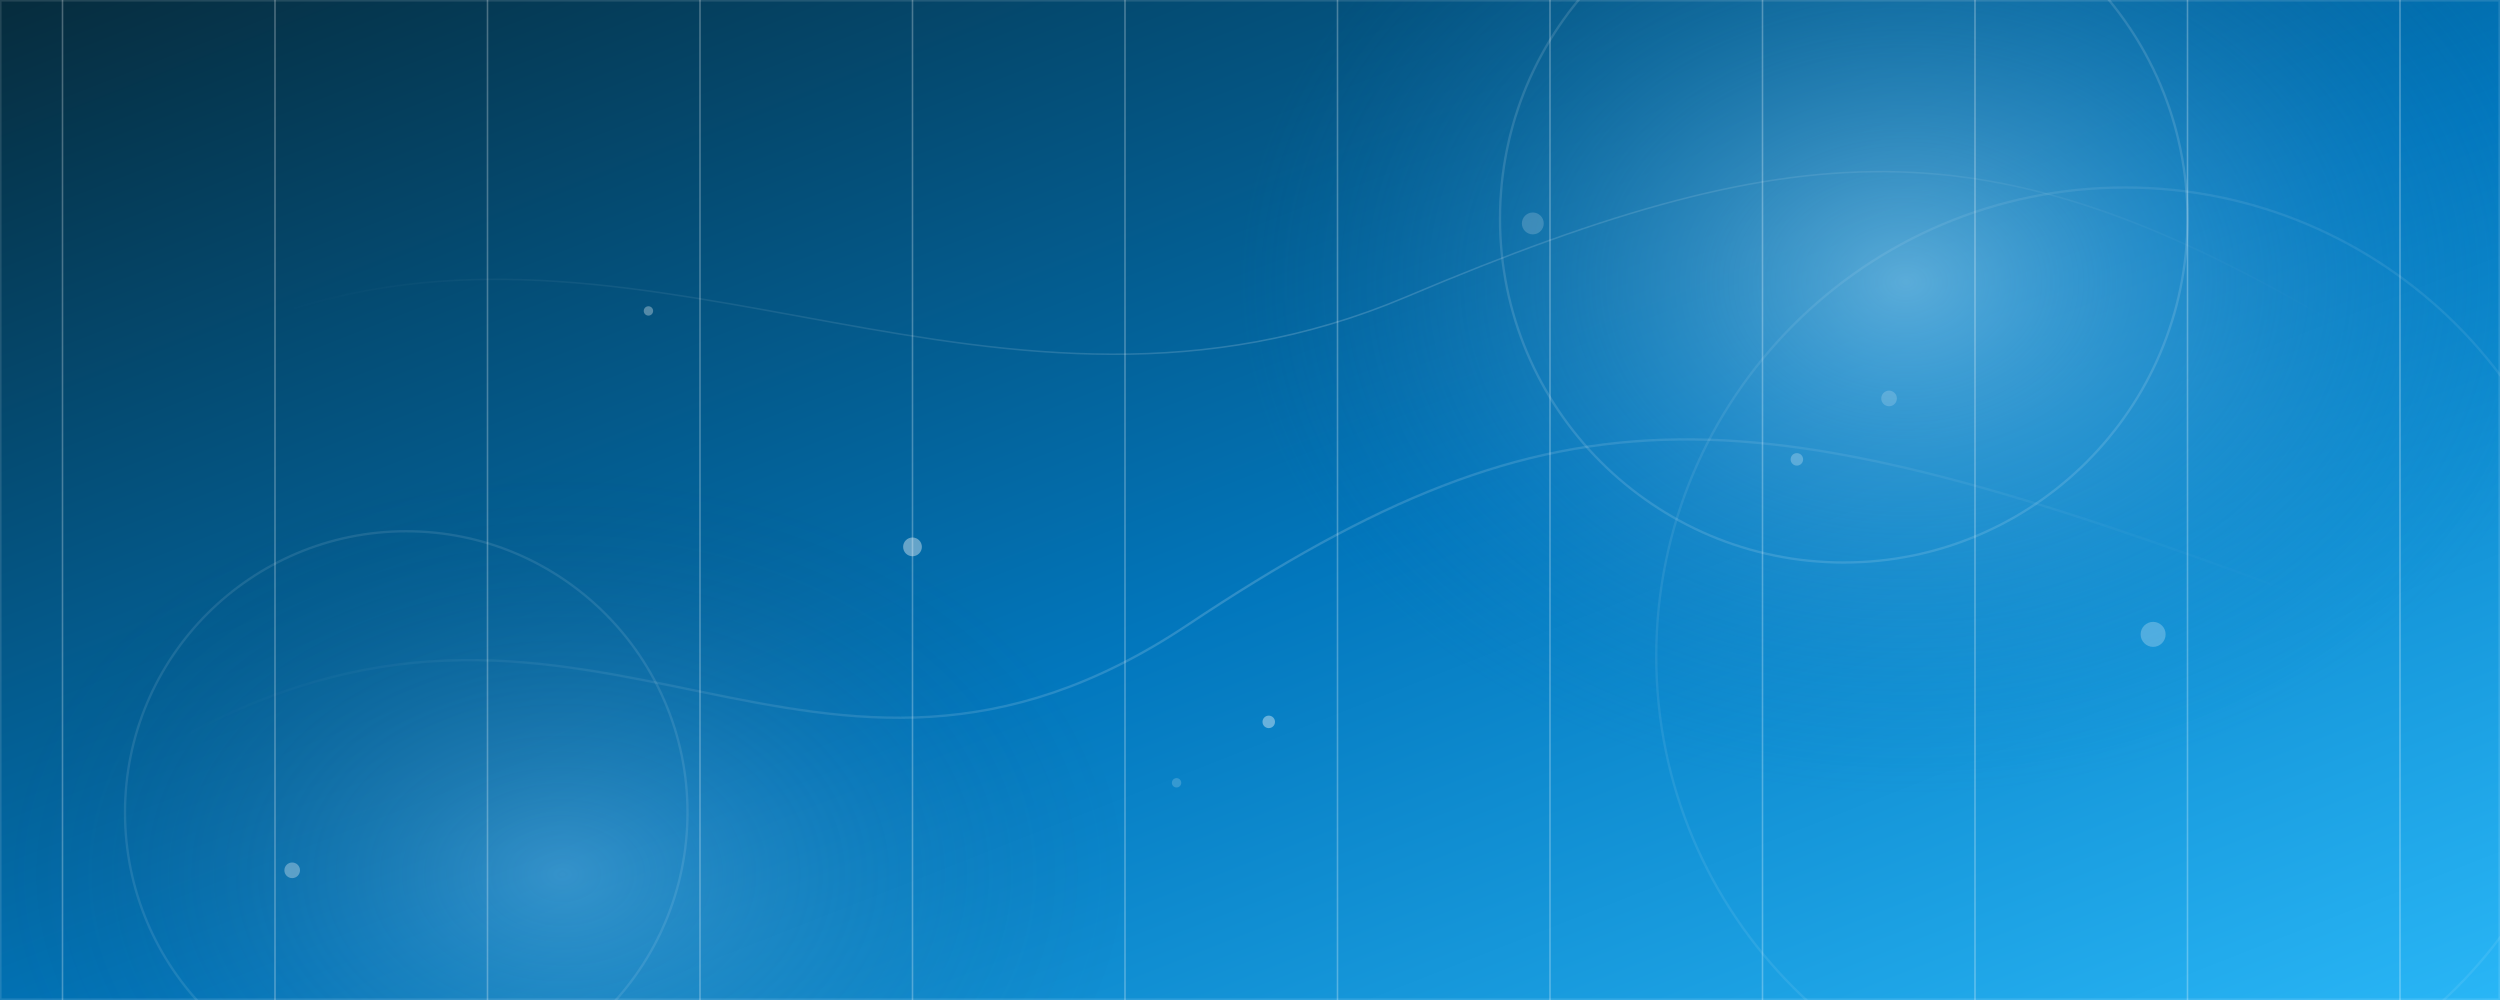
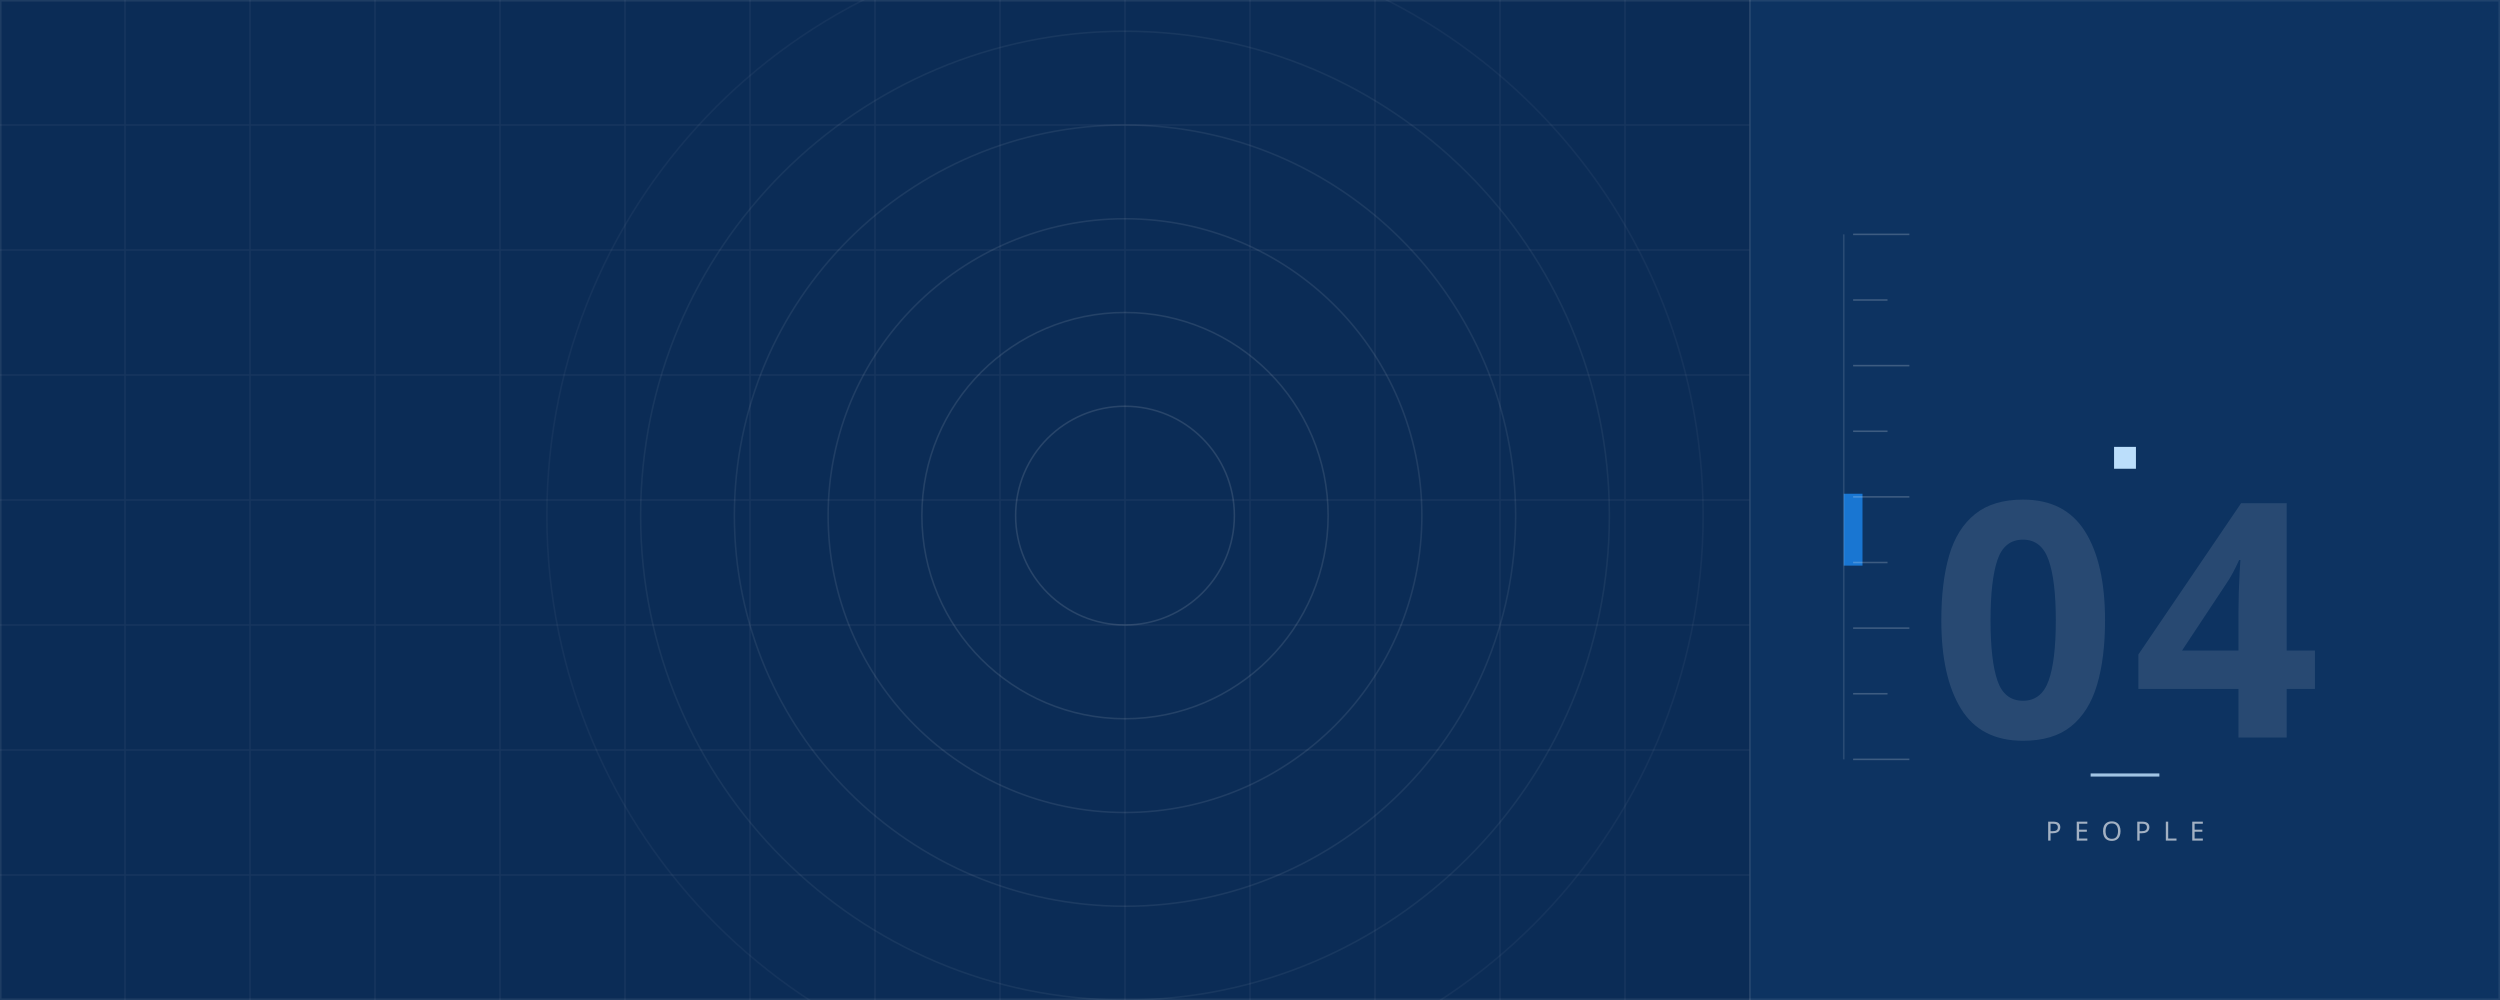
<svg xmlns="http://www.w3.org/2000/svg" viewBox="0 0 1600 640" width="1600" height="640" fill="none">
-   <defs>
-     <linearGradient id="bg" x1="0" y1="0" x2="1" y2="1">
-       <stop offset="0" stop-color="#062c3d" stop-opacity="1" />
-       <stop offset="0.55" stop-color="#0277bd" stop-opacity="1" />
-       <stop offset="1" stop-color="#29b6f6" stop-opacity="1" />
-     </linearGradient>
-     <radialGradient id="glow1" cx="50%" cy="50%" r="50%">
-       <stop offset="0" stop-color="#b3e5fc" stop-opacity="0.5" />
-       <stop offset="1" stop-color="#0277bd" stop-opacity="0" />
-     </radialGradient>
-     <radialGradient id="glow2" cx="50%" cy="50%" r="50%">
-       <stop offset="0" stop-color="#ffffff" stop-opacity="0.2" />
-       <stop offset="1" stop-color="#062c3d" stop-opacity="0" />
-     </radialGradient>
-     <linearGradient id="line" x1="0" y1="0" x2="1" y2="0">
-       <stop offset="0" stop-color="#ffffff" stop-opacity="0" />
-       <stop offset="0.5" stop-color="#ffffff" stop-opacity="0.35" />
-       <stop offset="1" stop-color="#ffffff" stop-opacity="0" />
-     </linearGradient>
-   </defs>
-   <rect width="1600" height="640" fill="url(#bg)" />
-   <ellipse cx="1220" cy="180" rx="430" ry="330" fill="url(#glow1)" />
-   <ellipse cx="360" cy="560" rx="360" ry="260" fill="url(#glow2)" />
-   <circle cx="1180" cy="140" r="220" stroke="#fff" stroke-opacity="0.13" stroke-width="1.5" />
-   <circle cx="1360" cy="420" r="300" stroke="#fff" stroke-opacity="0.08" stroke-width="1.5" />
-   <circle cx="260" cy="520" r="180" stroke="#fff" stroke-opacity="0.1" stroke-width="1.5" />
-   <g opacity="0.5">
-     <path d="M120 470 C 380 330, 520 560, 760 400 S 1120 250, 1470 380" stroke="url(#line)" stroke-width="1.5" />
-     <path d="M180 200 C 420 120, 640 300, 900 190 S 1280 80, 1500 210" stroke="url(#line)" stroke-width="1" />
-   </g>
-   <circle cx="753" cy="501" r="3" fill="#fff" opacity="0.18" />
-   <circle cx="1150" cy="294" r="4" fill="#fff" opacity="0.25" />
-   <circle cx="187" cy="557" r="5" fill="#fff" opacity="0.32" />
-   <circle cx="584" cy="350" r="6" fill="#fff" opacity="0.39" />
-   <circle cx="981" cy="143" r="7" fill="#fff" opacity="0.18" />
-   <circle cx="1378" cy="406" r="8" fill="#fff" opacity="0.25" />
-   <circle cx="415" cy="199" r="3" fill="#fff" opacity="0.32" />
-   <circle cx="812" cy="462" r="4" fill="#fff" opacity="0.39" />
-   <circle cx="1209" cy="255" r="5" fill="#fff" opacity="0.18" />
-   <g opacity="0.28" stroke="#fff" stroke-width="1">
-     <path d="M40 0 V640" />
-     <path d="M176 0 V640" />
-     <path d="M312 0 V640" />
-     <path d="M448 0 V640" />
-     <path d="M584 0 V640" />
-     <path d="M720 0 V640" />
-     <path d="M856 0 V640" />
-     <path d="M992 0 V640" />
-     <path d="M1128 0 V640" />
-     <path d="M1264 0 V640" />
-     <path d="M1400 0 V640" />
-     <path d="M1536 0 V640" />
-   </g>
-   <rect x="0.5" y="0.5" width="1599" height="639" stroke="#fff" stroke-opacity="0.12" />
+   <rect width="1600" height="640" fill="#0b2c56" />
+   <path d="M80 0V640 M160 0V640 M240 0V640 M320 0V640 M400 0V640 M480 0V640 M560 0V640 M640 0V640 M720 0V640 M800 0V640 M880 0V640 M960 0V640 M1040 0V640 M1120 0V640 M1200 0V640 M1280 0V640 M1360 0V640 M1440 0V640 M1520 0V640 M0 80H1600 M0 160H1600 M0 240H1600 M0 320H1600 M0 400H1600 M0 480H1600 M0 560H1600" stroke="#ffffff" stroke-opacity="0.05" stroke-width="1" />
+   <rect x="1120" y="0" width="480" height="640" fill="#0d3361" />
+   <path d="M1120 0V640" stroke="#ffffff" stroke-opacity="0.1" stroke-width="1" />
+   <circle cx="720" cy="330" r="70" stroke="#ffffff" stroke-opacity="0.120" stroke-width="1" />
+   <circle cx="720" cy="330" r="130" stroke="#ffffff" stroke-opacity="0.104" stroke-width="1" />
+   <circle cx="720" cy="330" r="190" stroke="#ffffff" stroke-opacity="0.088" stroke-width="1" />
+   <circle cx="720" cy="330" r="250" stroke="#ffffff" stroke-opacity="0.072" stroke-width="1" />
+   <circle cx="720" cy="330" r="310" stroke="#ffffff" stroke-opacity="0.056" stroke-width="1" />
+   <circle cx="720" cy="330" r="370" stroke="#ffffff" stroke-opacity="0.040" stroke-width="1" />
+   <rect x="1180" y="316" width="12" height="46" fill="#1976d2" />
+   <path d="M1180 150V486" stroke="#ffffff" stroke-opacity="0.12" stroke-width="1" />
+   <rect x="1353" y="286" width="14" height="14" fill="#bbdefb" />
+   <text x="1360" y="472" text-anchor="middle" fill="#ffffff" fill-opacity="0.11" font-family="Outfit, 'Noto Sans SC', 'Segoe UI', sans-serif" font-size="210" font-weight="600" letter-spacing="10">04</text>
+   <path d="M1338 496H1382" stroke="#bbdefb" stroke-opacity="0.85" stroke-width="2" />
+   <text x="1360" y="538" text-anchor="middle" fill="#ffffff" fill-opacity="0.62" font-family="Outfit, 'Noto Sans SC', 'Segoe UI', sans-serif" font-size="17" letter-spacing="8">PEOPLE</text>
+   <path d="M1186 150H1222" stroke="#ffffff" stroke-opacity="0.2" stroke-width="1" />
+   <path d="M1186 192H1208" stroke="#ffffff" stroke-opacity="0.2" stroke-width="1" />
+   <path d="M1186 234H1222" stroke="#ffffff" stroke-opacity="0.2" stroke-width="1" />
+   <path d="M1186 276H1208" stroke="#ffffff" stroke-opacity="0.2" stroke-width="1" />
+   <path d="M1186 318H1222" stroke="#ffffff" stroke-opacity="0.2" stroke-width="1" />
+   <path d="M1186 360H1208" stroke="#ffffff" stroke-opacity="0.2" stroke-width="1" />
+   <path d="M1186 402H1222" stroke="#ffffff" stroke-opacity="0.2" stroke-width="1" />
+   <path d="M1186 444H1208" stroke="#ffffff" stroke-opacity="0.2" stroke-width="1" />
+   <path d="M1186 486H1222" stroke="#ffffff" stroke-opacity="0.2" stroke-width="1" />
+   <rect x="0.5" y="0.5" width="1599" height="639" stroke="#ffffff" stroke-opacity="0.08" />
</svg>
